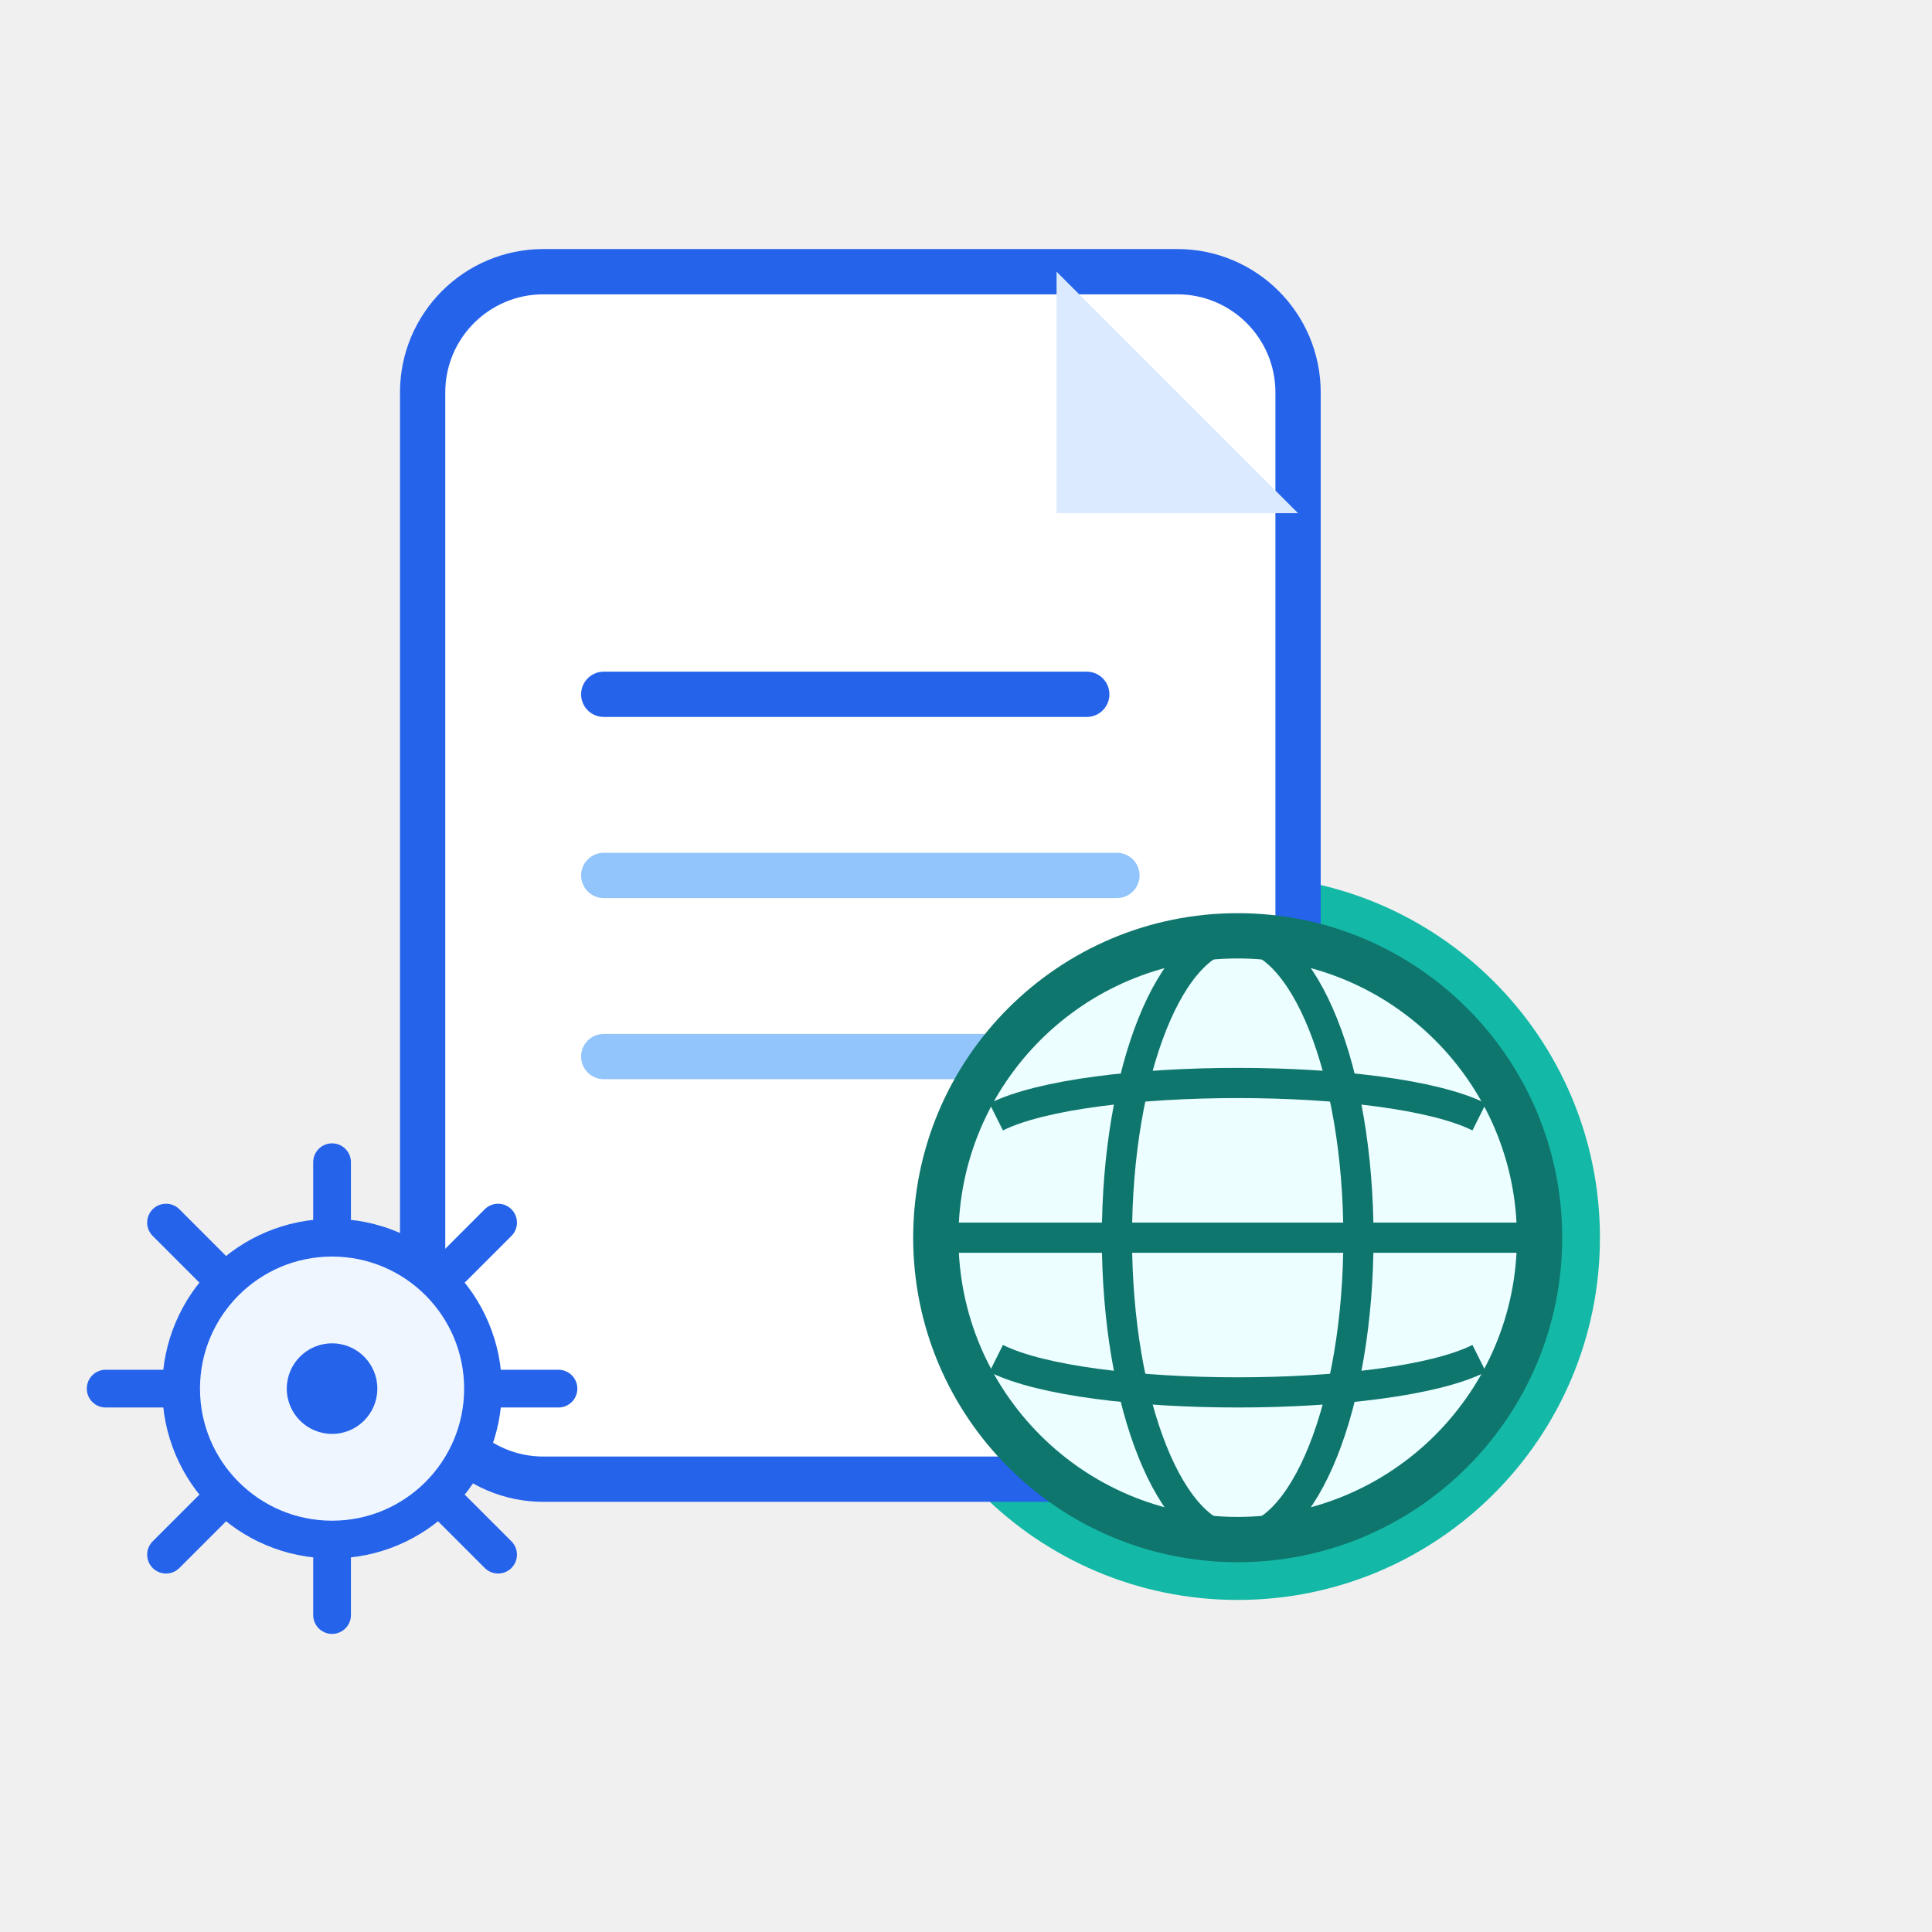
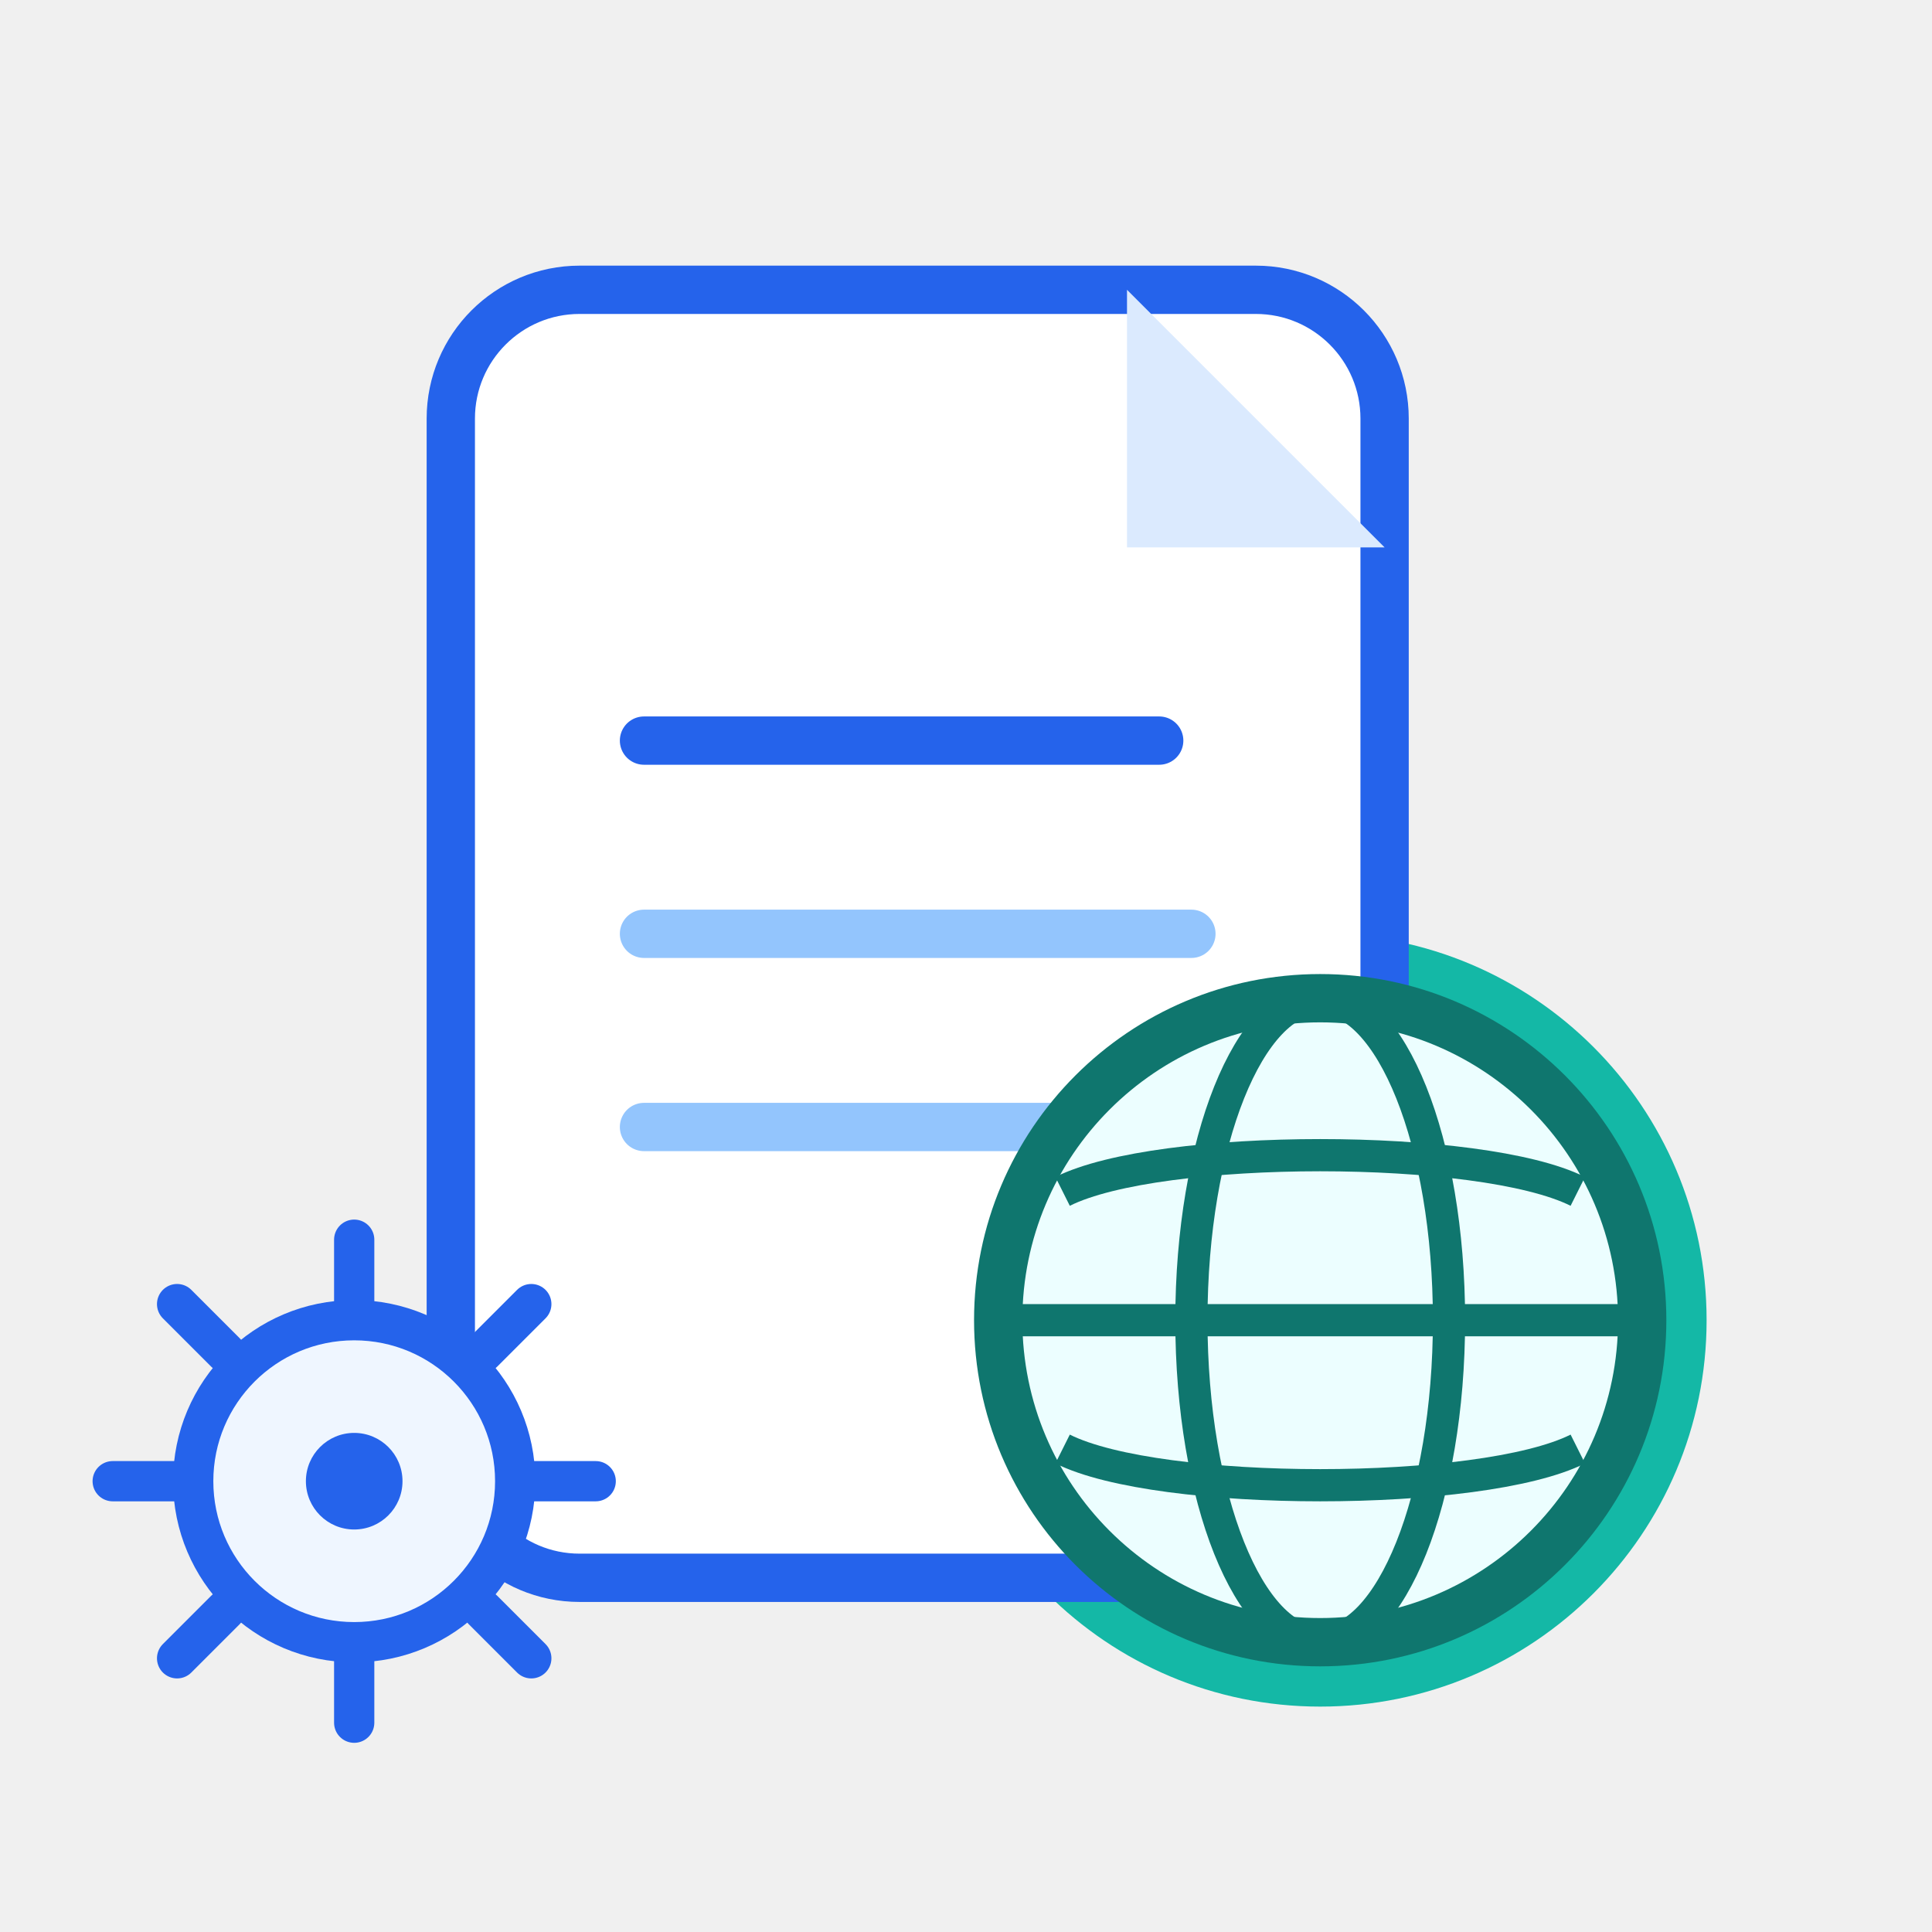
- <svg xmlns="http://www.w3.org/2000/svg" viewBox="0 0 128 128" width="128" height="128">
+ <svg xmlns="http://www.w3.org/2000/svg" viewBox="0 0 120 120" width="128" height="128">
  <style>
.doc{
    animation:float 3s ease-in-out infinite;
    transform-origin:center;
}

.gear{
    animation:spin 6s linear infinite;
    transform-origin:22px 92px;
}

.globe{
    animation:spinSlow 12s linear infinite;
    transform-origin:82px 82px;
}

.pulse{
    animation:pulse 2s ease-in-out infinite;
    transform-origin:82px 82px;
}

@keyframes float{
    0%,100%{transform:translateY(0);}
    50%{transform:translateY(-3px);}
}

@keyframes spin{
    from{transform:rotate(0deg);}
    to{transform:rotate(360deg);}
}

@keyframes spinSlow{
    from{transform:rotate(0deg);}
    to{transform:rotate(360deg);}
}

@keyframes pulse{
    0%,100%{opacity:.35;transform:scale(1);}
    50%{opacity:.1;transform:scale(1.12);}
}
</style>
  <circle class="pulse" cx="82" cy="82" r="24" fill="#14B8A6" />
  <g class="doc">
    <rect x="28" y="18" width="58" height="80" rx="8" fill="#fff" stroke="#2563EB" stroke-width="3" />
    <path d="M70 18L86 34H70Z" fill="#DBEAFE" />
    <line x1="40" y1="46" x2="72" y2="46" stroke="#2563EB" stroke-width="3" stroke-linecap="round" />
    <line x1="40" y1="58" x2="74" y2="58" stroke="#93C5FD" stroke-width="3" stroke-linecap="round" />
    <line x1="40" y1="70" x2="66" y2="70" stroke="#93C5FD" stroke-width="3" stroke-linecap="round" />
  </g>
  <g class="globe">
    <circle cx="82" cy="82" r="20" fill="#ECFEFF" stroke="#0F766E" stroke-width="3" />
    <ellipse cx="82" cy="82" rx="8" ry="20" fill="none" stroke="#0F766E" stroke-width="2" />
    <line x1="62" y1="82" x2="102" y2="82" stroke="#0F766E" stroke-width="2" />
    <path d="M66 74C72 71 92 71 98 74" fill="none" stroke="#0F766E" stroke-width="2" />
    <path d="M66 90C72 93 92 93 98 90" fill="none" stroke="#0F766E" stroke-width="2" />
  </g>
  <g class="gear">
    <circle cx="22" cy="92" r="10" fill="#EFF6FF" stroke="#2563EB" stroke-width="2.5" />
    <circle cx="22" cy="92" r="3" fill="#2563EB" />
    <g stroke="#2563EB" stroke-width="2.5" stroke-linecap="round">
      <line x1="22" y1="77" x2="22" y2="81" />
      <line x1="22" y1="103" x2="22" y2="107" />
      <line x1="7" y1="92" x2="11" y2="92" />
      <line x1="33" y1="92" x2="37" y2="92" />
      <line x1="11" y1="81" x2="14" y2="84" />
      <line x1="33" y1="81" x2="30" y2="84" />
      <line x1="11" y1="103" x2="14" y2="100" />
      <line x1="33" y1="103" x2="30" y2="100" />
    </g>
  </g>
</svg>
